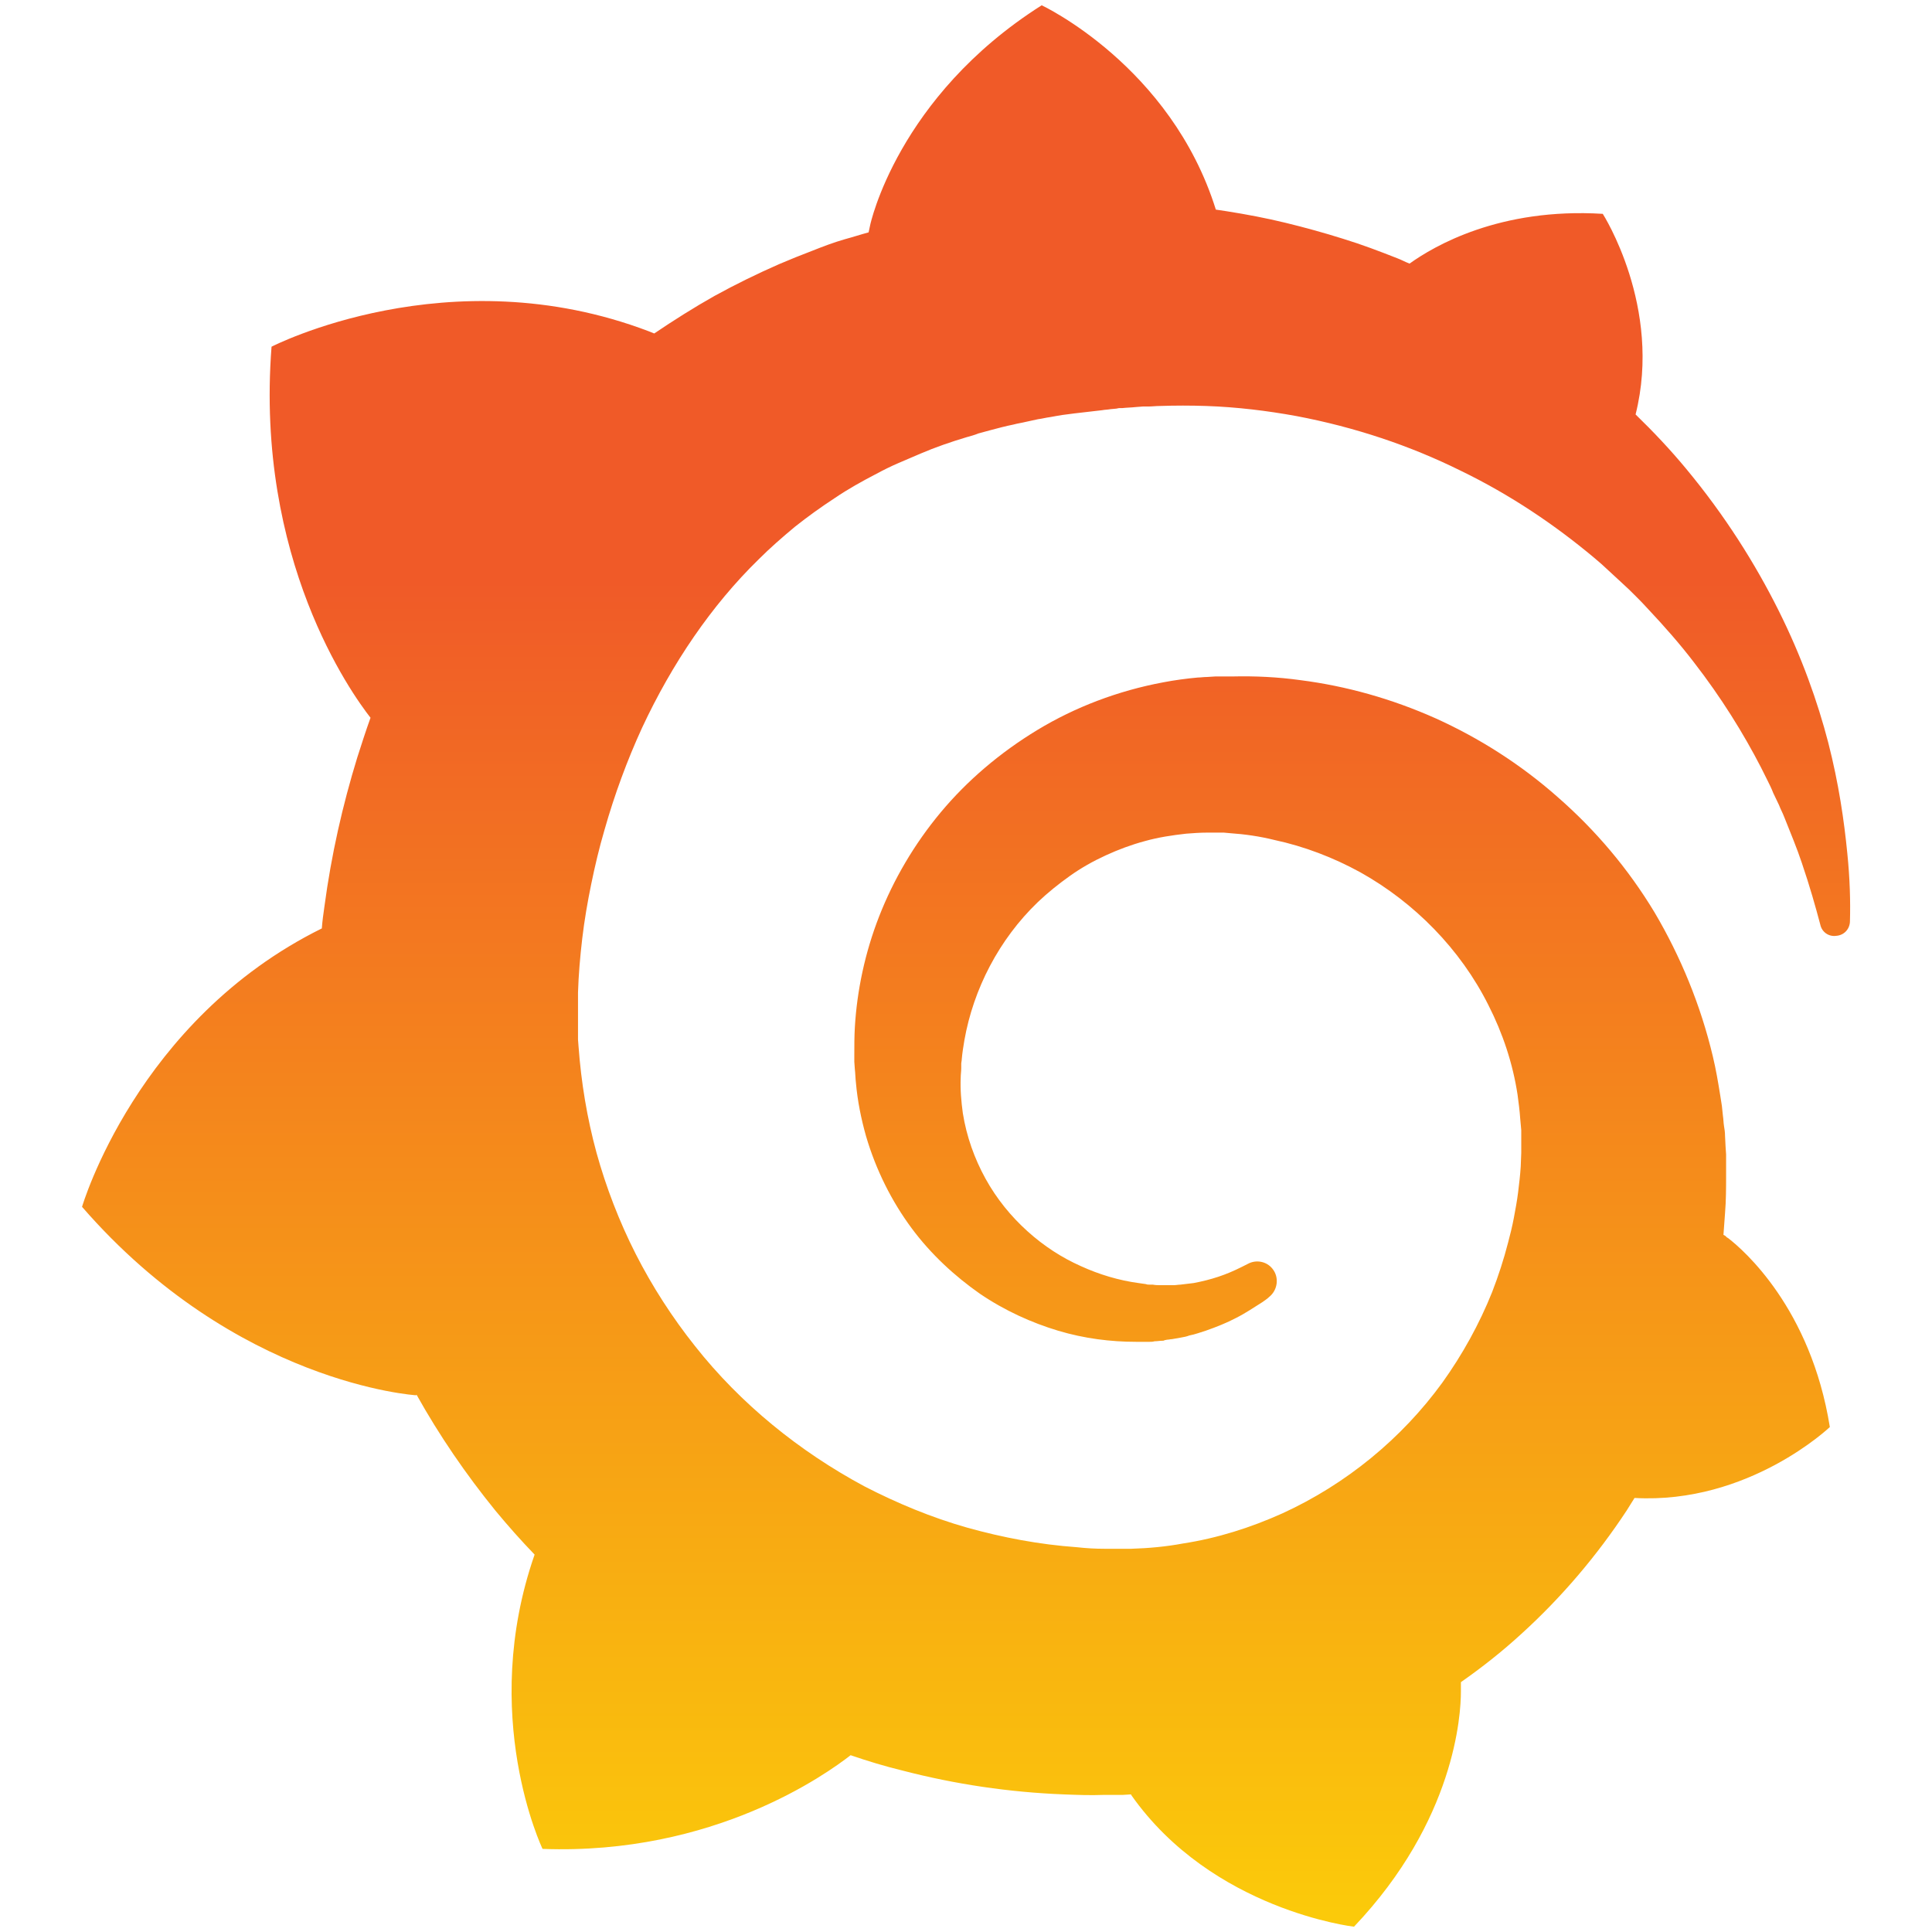
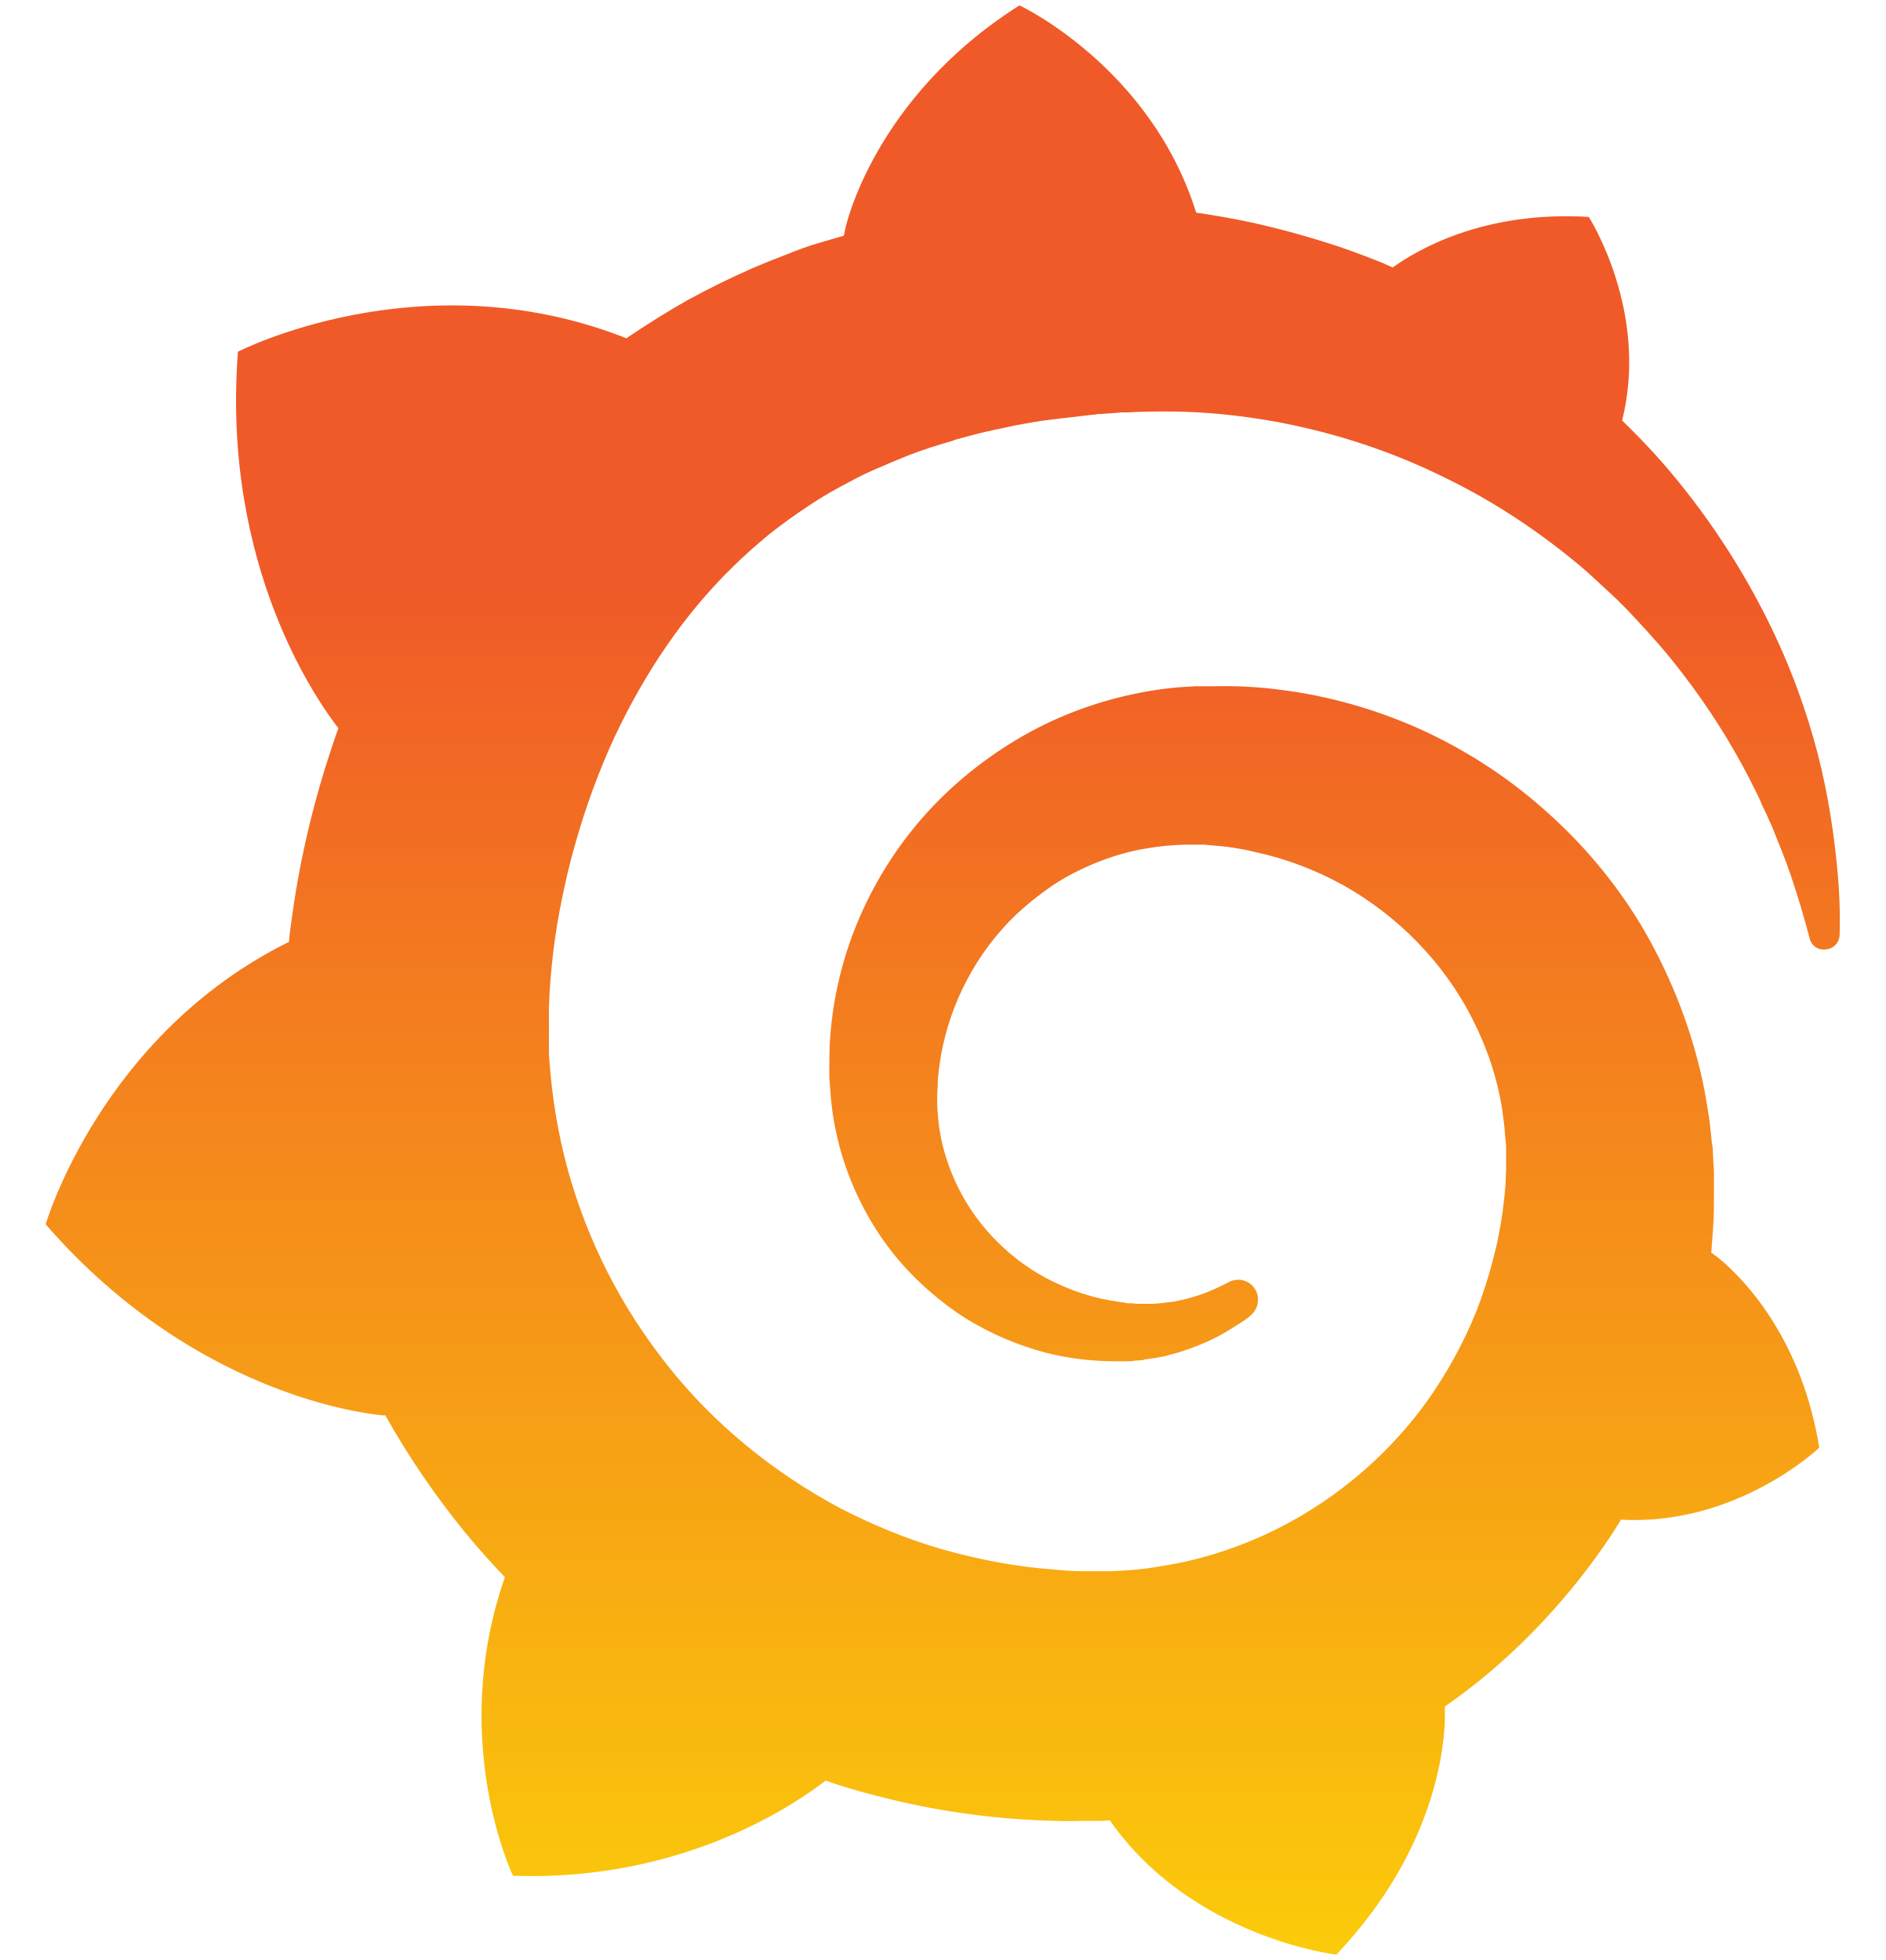
- <svg xmlns="http://www.w3.org/2000/svg" width="70" height="70" viewBox="0 0 351 365">
+ <svg xmlns="http://www.w3.org/2000/svg" viewBox="0 0 351 365">
  <linearGradient id="a" gradientUnits="userSpaceOnUse" x1="175.5" y1="30%" x2="175.5" y2="99%">
    <stop offset="0" stop-color="#f05a28" />
    <stop offset="1" stop-color="#fbca0a" />
  </linearGradient>
  <path d="M342 161.2c-.6-6.1-1.6-13.1-3.6-20.9-2-7.7-5-16.2-9.4-25s-10.1-17.9-17.5-26.8c-2.9-3.5-6.1-6.9-9.5-10.2 5.1-20.3-6.2-37.9-6.2-37.9-19.5-1.2-31.9 6.1-36.5 9.4-.8-.3-1.5-.7-2.3-1-3.3-1.3-6.7-2.6-10.3-3.7-3.5-1.1-7.1-2.1-10.8-3-3.7-.9-7.4-1.6-11.2-2.2-.7-.1-1.3-.2-2-.3C214.2 12.4 189.8 1 189.8 1c-27.3 17.3-32.4 41.5-32.4 41.5s-.1.5-.3 1.4c-1.5.4-3 .9-4.5 1.3-2.1.6-4.2 1.4-6.2 2.2-2.1.8-4.1 1.6-6.2 2.5-4.1 1.8-8.2 3.8-12.2 6-3.9 2.2-7.7 4.6-11.4 7.1l-1-.4c-37.8-14.4-71.3 2.9-71.3 2.9-3.1 40.2 15.1 65.5 18.7 70.1-.9 2.5-1.7 5-2.5 7.5-2.8 9.1-4.9 18.4-6.2 28.1-.2 1.4-.4 2.8-.5 4.2C18.8 192.7 8.5 228 8.5 228c29.1 33.5 63.1 35.6 63.1 35.6l.1-.1c4.3 7.7 9.3 15 14.9 21.9 2.4 2.9 4.8 5.6 7.4 8.3-10.6 30.4 1.5 55.6 1.5 55.6 32.4 1.2 53.7-14.2 58.2-17.7 3.2 1.1 6.5 2.1 9.8 2.9 10 2.6 20.2 4.1 30.4 4.5 2.5.1 5.1.2 7.6.1h3.6l1.6-.1v.1c15.3 21.8 42.1 24.9 42.1 24.9 19.1-20.1 20.2-40.1 20.2-44.4v-.3-.6-.9c4-2.8 7.8-5.8 11.4-9.1 7.6-6.9 14.3-14.8 19.9-23.3l1.5-2.4c21.6 1.2 36.9-13.4 36.9-13.4-3.6-22.5-16.4-33.5-19.1-35.6 0 0-.1-.1-.3-.2-.2-.1-.2-.2-.2-.2-.1-.1-.3-.2-.5-.3.1-1.4.2-2.7.3-4.1.2-2.4.2-4.9.2-7.3v-3.2-.6l-.1-1.5-.1-2c0-.7-.1-1.3-.2-1.9-.1-.6-.1-1.3-.2-1.9l-.2-1.9-.3-1.9c-.4-2.5-.8-4.9-1.4-7.4-2.3-9.7-6.1-18.9-11-27.2-5-8.3-11.2-15.6-18.3-21.8-7-6.2-14.9-11.2-23.1-14.9-8.3-3.7-16.9-6.1-25.5-7.2-4.3-.6-8.6-.8-12.9-.7h-3.2l-1.6.1c-.6 0-1.2.1-1.7.1-2.2.2-4.4.5-6.5.9-8.6 1.6-16.7 4.7-23.8 9-7.1 4.3-13.3 9.6-18.3 15.6s-8.9 12.7-11.6 19.6c-2.7 6.9-4.2 14.1-4.6 21-.1 1.7-.1 3.5-.1 5.2v1.3l.1 1.4c.1.8.1 1.7.2 2.5.3 3.5 1 6.9 1.9 10.1 1.9 6.5 4.9 12.4 8.6 17.4 3.7 5 8.2 9.1 12.9 12.4 4.7 3.2 9.8 5.5 14.8 7s10 2.1 14.7 2.1h2.6c.3 0 .6 0 .9-.1.5 0 1-.1 1.5-.1.1 0 .3 0 .4-.1l.5-.1c.3 0 .6-.1.9-.1.6-.1 1.1-.2 1.7-.3.6-.1 1.1-.2 1.6-.4 1.1-.2 2.1-.6 3.1-.9 2-.7 4-1.5 5.7-2.4 1.8-.9 3.4-2 5-3 .4-.3.9-.6 1.3-1 1.6-1.3 1.9-3.7.6-5.3-1.1-1.4-3.1-1.8-4.7-.9l-1.2.6c-1.4.7-2.8 1.3-4.3 1.8s-3.1.9-4.7 1.2c-.8.1-1.6.2-2.5.3-.4 0-.8.1-1.3.1h-2.4c-.5 0-1 0-1.5-.1H210.2c-.2 0-.5 0-.7-.1-.5-.1-.9-.1-1.4-.2-3.7-.5-7.4-1.6-10.9-3.2-3.6-1.6-7-3.8-10.1-6.6-3.1-2.8-5.8-6.1-7.9-9.9-2.1-3.8-3.6-8-4.3-12.4-.3-2.2-.5-4.5-.4-6.7 0-.6.1-1.2.1-1.8v-.8c0-.3.1-.6.1-.9.1-1.2.3-2.4.5-3.6 1.7-9.6 6.5-19 13.9-26.1 1.9-1.8 3.9-3.4 6-4.9 2.1-1.5 4.4-2.8 6.8-3.9 2.4-1.1 4.8-2 7.4-2.7 2.5-.7 5.1-1.1 7.8-1.4 1.3-.1 2.6-.2 4-.2h3.1l1.1.1c2.9.2 5.7.6 8.5 1.3 5.6 1.2 11.1 3.3 16.2 6.1 10.2 5.7 18.9 14.5 24.2 25.1 2.7 5.3 4.6 11 5.5 16.9.2 1.5.4 3 .5 4.5l.1 1.1.1 1.1V217.8c0 .7-.1 1.9-.1 2.6-.1 1.6-.3 3.3-.5 4.9-.2 1.6-.5 3.2-.8 4.8-.3 1.6-.7 3.2-1.1 4.7-.8 3.1-1.8 6.2-3 9.3-2.4 6-5.6 11.8-9.4 17.1-7.7 10.6-18.2 19.2-30.2 24.7-6 2.7-12.3 4.7-18.8 5.7-3.2.6-6.5.9-9.8 1H202.1h-.4c-1.8 0-3.5-.1-5.3-.3-7-.5-13.9-1.8-20.7-3.7-6.7-1.9-13.2-4.6-19.4-7.8-12.3-6.6-23.4-15.6-32-26.5-4.3-5.4-8.1-11.3-11.2-17.4-3.1-6.1-5.6-12.6-7.4-19.1-1.8-6.6-2.9-13.3-3.4-20.1l-.1-1.3v-5.7-.7-2.5c.1-3.3.4-6.8.8-10.2.4-3.4 1-6.9 1.7-10.3.7-3.4 1.5-6.8 2.5-10.2 1.9-6.7 4.3-13.2 7.1-19.3 5.7-12.2 13.1-23.1 22-31.8 2.2-2.2 4.5-4.2 6.9-6.2 2.4-1.9 4.9-3.7 7.5-5.4 2.5-1.7 5.2-3.2 7.9-4.6 1.3-.7 2.7-1.4 4.1-2l2.1-.9 2.1-.9c2.8-1.2 5.7-2.2 8.7-3.1.7-.2 1.5-.4 2.2-.7.7-.2 1.5-.4 2.2-.6 1.5-.4 3-.8 4.5-1.1.7-.2 1.5-.3 2.3-.5.8-.2 1.5-.3 2.3-.5.8-.1 1.5-.3 2.3-.4l1.1-.2 1.2-.2c.8-.1 1.5-.2 2.3-.3.9-.1 1.7-.2 2.6-.3.7-.1 1.9-.2 2.6-.3.5-.1 1.1-.1 1.6-.2l1.1-.1.5-.1h.6c.9-.1 1.7-.1 2.6-.2l1.3-.1h1c.7 0 1.5-.1 2.2-.1 2.9-.1 5.9-.1 8.8 0 5.8.2 11.5.9 17 1.9 11.1 2.1 21.5 5.6 31 10.3 9.5 4.6 17.9 10.3 25.3 16.5.5.4.9.8 1.4 1.2.4.4.9.8 1.3 1.2.9.8 1.7 1.6 2.6 2.4.9.8 1.7 1.6 2.5 2.4.8.8 1.6 1.6 2.4 2.5 3.1 3.3 6 6.6 8.6 10 5.2 6.7 9.4 13.5 12.7 19.9l.6 1.2.6 1.2c.4.8.8 1.6 1.1 2.4.4.8.7 1.5 1.1 2.3.3.8.7 1.5 1 2.3 1.2 3 2.4 5.9 3.3 8.6 1.5 4.4 2.6 8.3 3.5 11.7.3 1.4 1.6 2.3 3 2.1 1.5-.1 2.6-1.3 2.6-2.8.1-3.6 0-7.9-.5-12.8z" fill="url(#a)" />
</svg>
